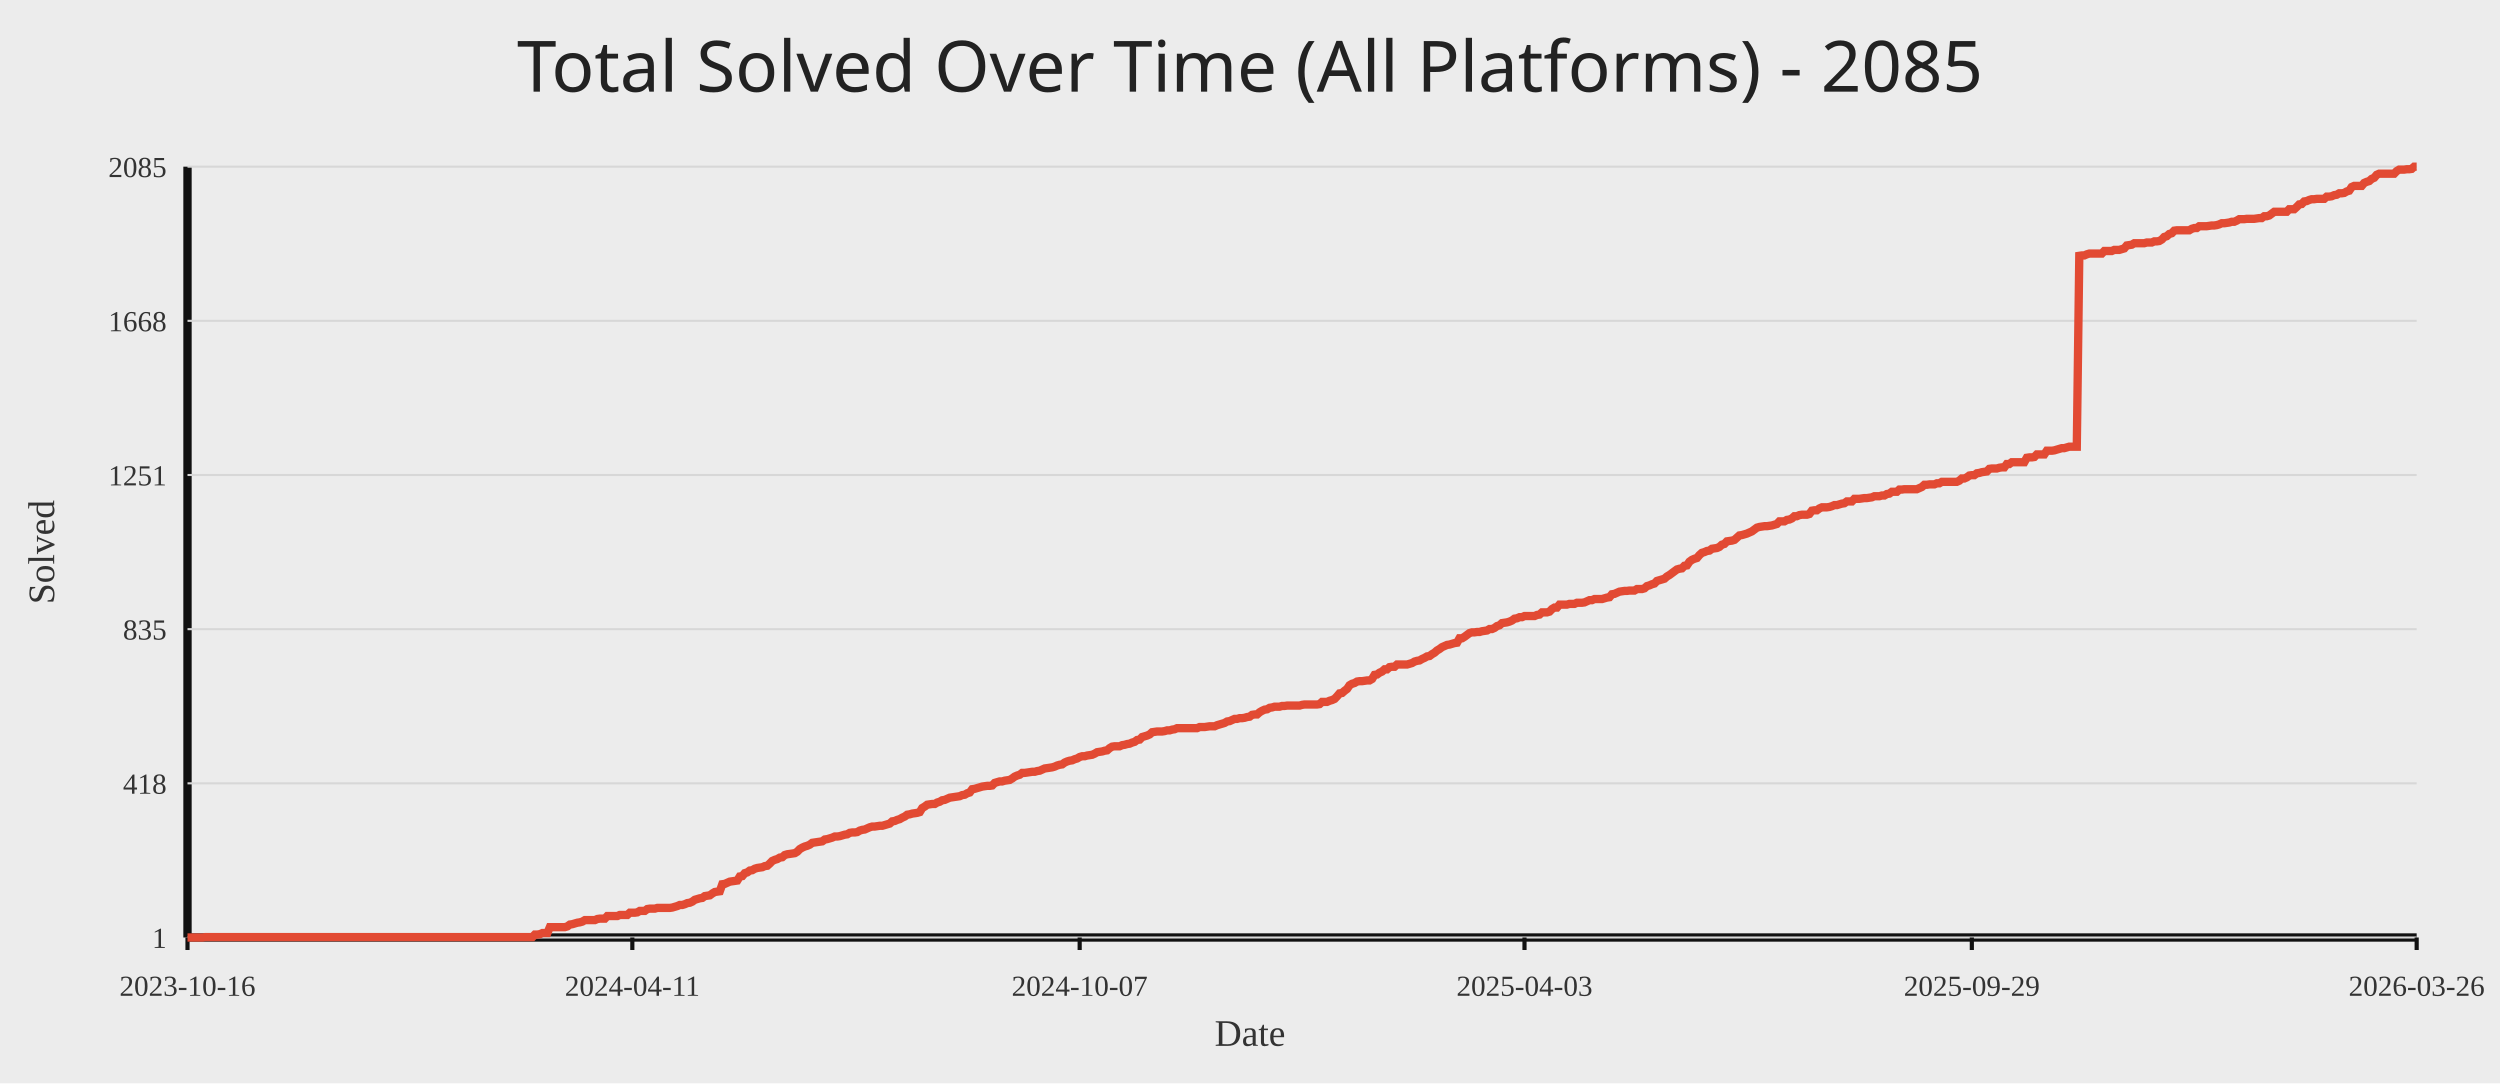
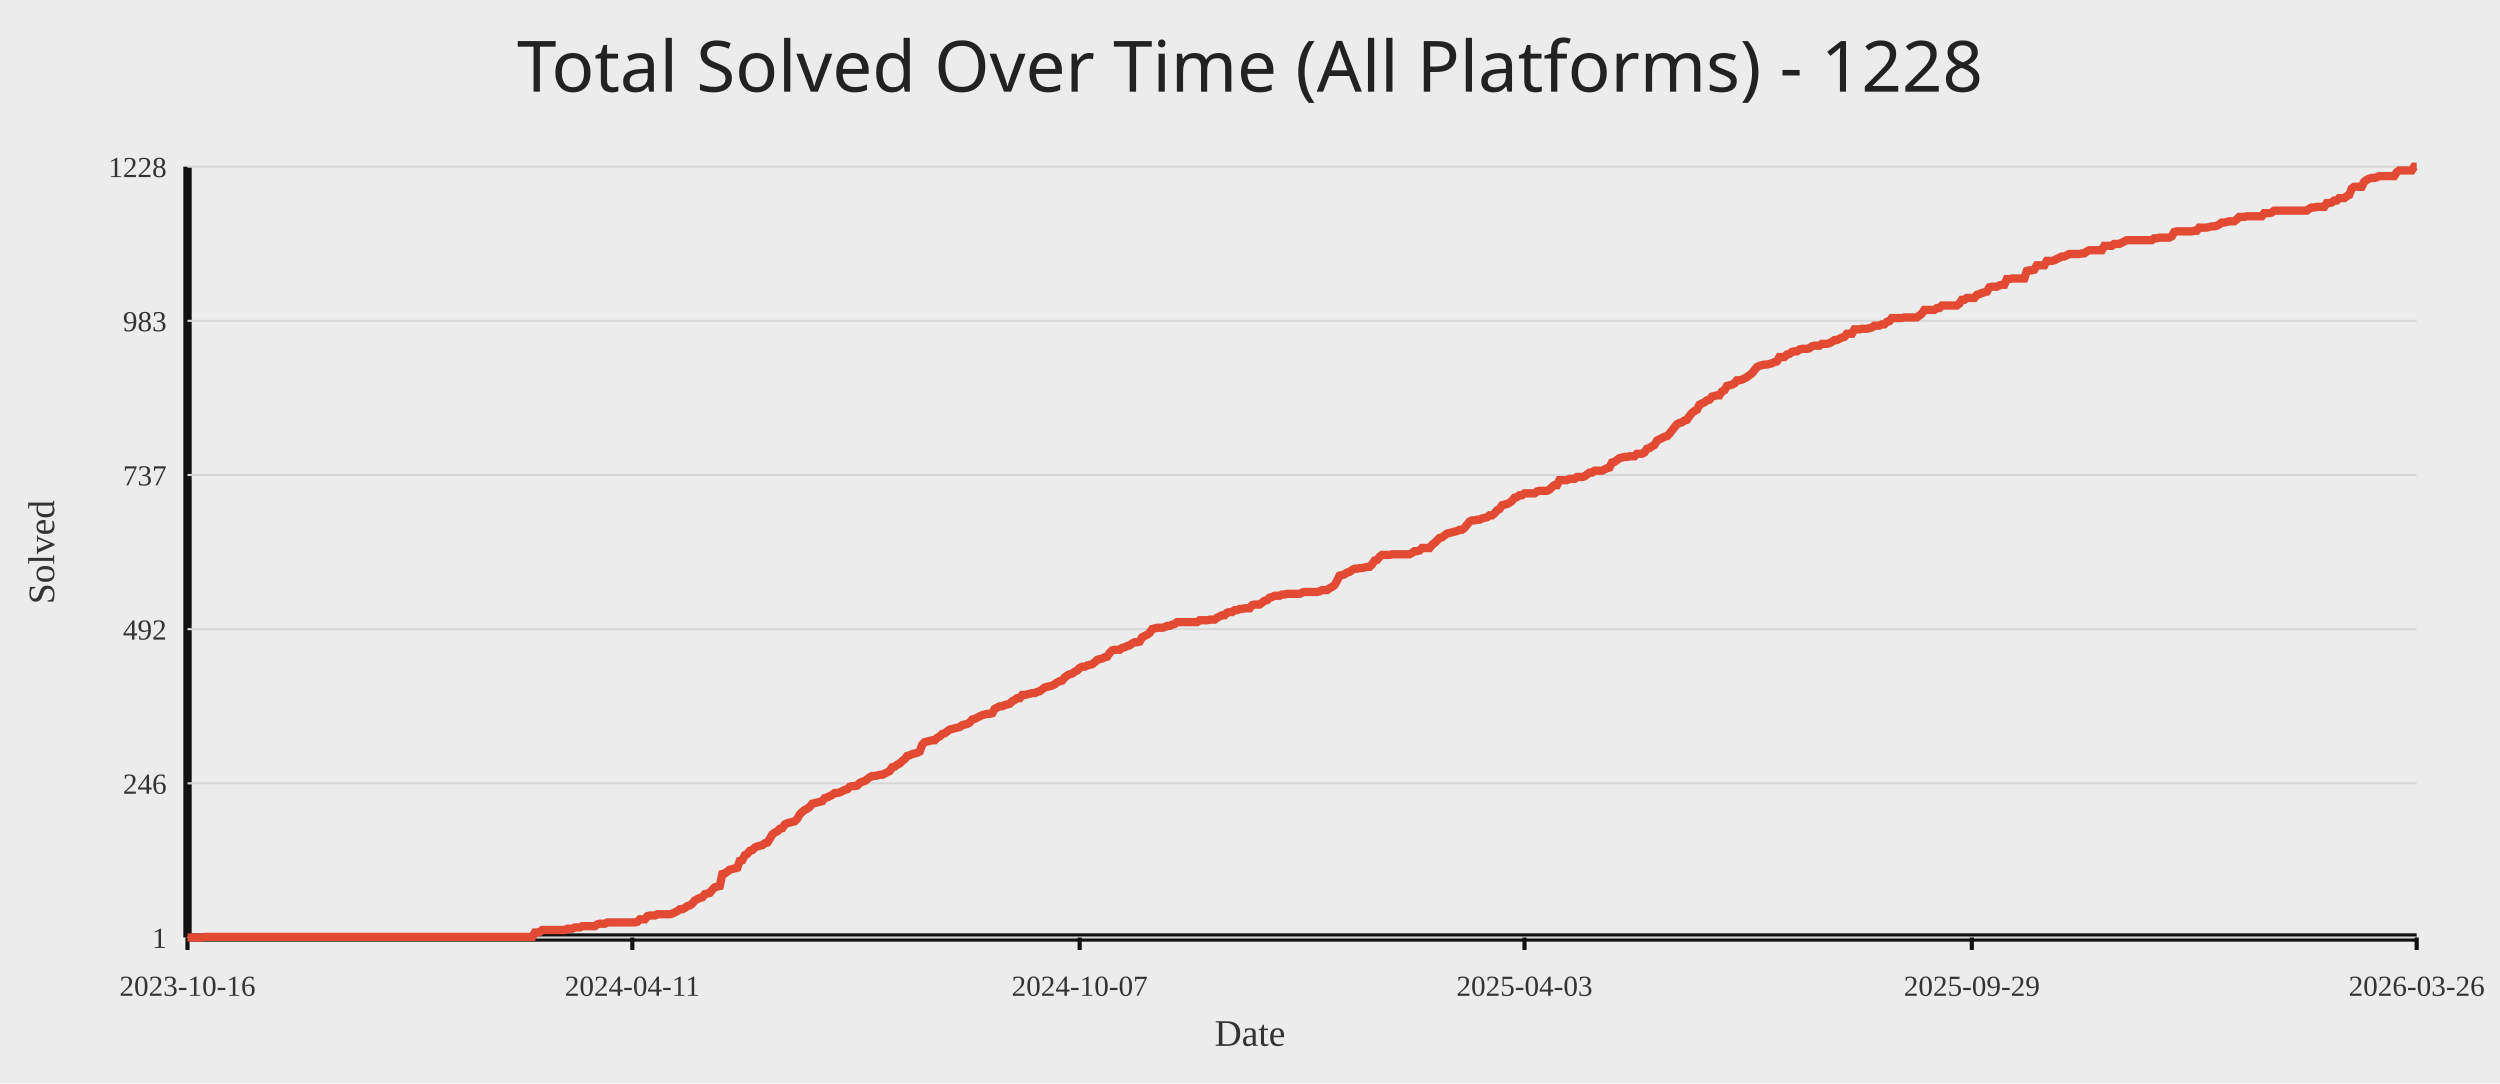
<svg xmlns="http://www.w3.org/2000/svg" width="1200" height="520">
  <rect width="100%" height="100%" fill="#ececec" />
-   <text x="50%" y="44" text-anchor="middle" fill="#222" font-size="34" font-family="Comic Sans MS, Segoe UI">Total Solved Over Time (All Platforms) - 2085</text>
+   <text x="50%" y="44" text-anchor="middle" fill="#222" font-size="34" font-family="Comic Sans MS, Segoe UI">Total Solved Over Time (All Platforms) - 1228</text>
  <line x1="90" y1="450" x2="1160" y2="450" stroke="#111" stroke-width="4" />
  <line x1="90" y1="80" x2="90" y2="450" stroke="#111" stroke-width="4" />
  <line x1="90" y1="450.00" x2="1160" y2="450.00" stroke="#d7d7d7" stroke-width="1" />
  <text x="80" y="455.00" text-anchor="end" fill="#333" font-size="14">1</text>
  <line x1="90" y1="376.00" x2="1160" y2="376.00" stroke="#d7d7d7" stroke-width="1" />
-   <text x="80" y="381.00" text-anchor="end" fill="#333" font-size="14">418</text>
+   <text x="80" y="381.00" text-anchor="end" fill="#333" font-size="14">246</text>
  <line x1="90" y1="302.00" x2="1160" y2="302.00" stroke="#d7d7d7" stroke-width="1" />
-   <text x="80" y="307.00" text-anchor="end" fill="#333" font-size="14">835</text>
+   <text x="80" y="307.00" text-anchor="end" fill="#333" font-size="14">492</text>
  <line x1="90" y1="228.00" x2="1160" y2="228.00" stroke="#d7d7d7" stroke-width="1" />
-   <text x="80" y="233.00" text-anchor="end" fill="#333" font-size="14">1251</text>
+   <text x="80" y="233.00" text-anchor="end" fill="#333" font-size="14">737</text>
  <line x1="90" y1="154.00" x2="1160" y2="154.00" stroke="#d7d7d7" stroke-width="1" />
-   <text x="80" y="159.00" text-anchor="end" fill="#333" font-size="14">1668</text>
+   <text x="80" y="159.00" text-anchor="end" fill="#333" font-size="14">983</text>
  <line x1="90" y1="80.00" x2="1160" y2="80.00" stroke="#d7d7d7" stroke-width="1" />
-   <text x="80" y="85.00" text-anchor="end" fill="#333" font-size="14">2085</text>
+   <text x="80" y="85.00" text-anchor="end" fill="#333" font-size="14">1228</text>
  <line x1="90.00" y1="450" x2="90.00" y2="456" stroke="#111" stroke-width="2" />
  <text x="90.00" y="478" text-anchor="middle" fill="#333" font-size="14">2023-10-16</text>
  <line x1="303.52" y1="450" x2="303.52" y2="456" stroke="#111" stroke-width="2" />
  <text x="303.52" y="478" text-anchor="middle" fill="#333" font-size="14">2024-04-11</text>
  <line x1="518.24" y1="450" x2="518.24" y2="456" stroke="#111" stroke-width="2" />
  <text x="518.24" y="478" text-anchor="middle" fill="#333" font-size="14">2024-10-07</text>
  <line x1="731.76" y1="450" x2="731.76" y2="456" stroke="#111" stroke-width="2" />
  <text x="731.76" y="478" text-anchor="middle" fill="#333" font-size="14">2025-04-03</text>
  <line x1="946.48" y1="450" x2="946.48" y2="456" stroke="#111" stroke-width="2" />
  <text x="946.48" y="478" text-anchor="middle" fill="#333" font-size="14">2025-09-29</text>
  <line x1="1160.00" y1="450" x2="1160.00" y2="456" stroke="#111" stroke-width="2" />
  <text x="1160.00" y="478" text-anchor="middle" fill="#333" font-size="14">2026-03-26</text>
-   <polyline fill="none" stroke="#e24a33" stroke-width="4" points="90.00,450.00 91.20,450.00 92.40,450.00 93.60,450.00 94.80,450.00 96.00,450.00 97.20,450.00 98.40,449.82 99.60,449.82 100.80,449.82 102.00,449.82 103.20,449.82 104.39,449.82 105.59,449.82 106.79,449.82 107.99,449.82 109.19,449.82 110.39,449.82 111.59,449.82 112.79,449.82 113.99,449.82 115.19,449.82 116.39,449.82 117.59,449.82 118.79,449.82 119.99,449.82 121.19,449.82 122.39,449.82 123.59,449.82 124.79,449.82 125.99,449.82 127.19,449.82 128.39,449.82 129.59,449.82 130.78,449.82 131.98,449.82 133.18,449.82 134.38,449.82 135.58,449.82 136.78,449.82 137.98,449.82 139.18,449.82 140.38,449.82 141.58,449.82 142.78,449.82 143.98,449.82 145.18,449.82 146.38,449.82 147.58,449.82 148.78,449.82 149.98,449.82 151.18,449.82 152.38,449.82 153.58,449.82 154.78,449.82 155.98,449.82 157.17,449.82 158.37,449.82 159.57,449.82 160.77,449.82 161.97,449.82 163.17,449.82 164.37,449.82 165.57,449.82 166.77,449.82 167.97,449.82 169.17,449.82 170.37,449.82 171.57,449.82 172.77,449.82 173.97,449.82 175.17,449.82 176.37,449.82 177.57,449.82 178.77,449.82 179.97,449.82 181.17,449.82 182.37,449.82 183.57,449.82 184.76,449.82 185.96,449.82 187.16,449.82 188.36,449.82 189.56,449.82 190.76,449.82 191.96,449.82 193.16,449.82 194.36,449.82 195.56,449.82 196.76,449.82 197.96,449.82 199.16,449.82 200.36,449.82 201.56,449.82 202.76,449.82 203.96,449.82 205.16,449.82 206.36,449.82 207.56,449.82 208.76,449.82 209.96,449.82 211.15,449.82 212.35,449.82 213.55,449.82 214.75,449.82 215.95,449.82 217.15,449.82 218.35,449.82 219.55,449.82 220.75,449.82 221.95,449.82 223.15,449.82 224.35,449.82 225.55,449.82 226.75,449.82 227.95,449.82 229.15,449.82 230.35,449.82 231.55,449.82 232.75,449.82 233.95,449.82 235.15,449.82 236.35,449.82 237.54,449.82 238.74,449.82 239.94,449.82 241.14,449.82 242.34,449.82 243.54,449.82 244.74,449.82 245.94,449.82 247.14,449.82 248.34,449.82 249.54,449.82 250.74,449.82 251.94,449.82 253.14,449.82 254.34,449.82 255.54,449.82 256.74,448.58 257.94,448.58 259.14,448.40 260.34,447.87 261.54,447.87 262.74,447.87 263.93,445.03 265.13,445.03 266.33,445.03 267.53,445.03 268.73,445.03 269.93,445.03 271.13,445.03 272.33,444.67 273.53,443.79 274.73,443.61 275.93,443.25 277.13,442.90 278.33,442.72 279.53,442.37 280.73,441.66 281.93,441.66 283.13,441.66 284.33,441.66 285.53,441.66 286.73,441.12 287.93,440.95 289.13,440.95 290.33,440.95 291.52,439.70 292.72,439.70 293.92,439.70 295.12,439.70 296.32,439.70 297.52,439.17 298.72,439.17 299.92,439.17 301.12,439.17 302.32,438.10 303.52,438.10 304.72,438.10 305.92,437.93 307.12,437.22 308.32,437.22 309.52,437.22 310.72,436.33 311.92,436.15 313.12,436.15 314.32,436.15 315.52,435.80 316.72,435.80 317.91,435.80 319.11,435.80 320.31,435.80 321.51,435.80 322.71,435.62 323.91,435.26 325.11,434.91 326.31,434.38 327.51,434.38 328.71,434.02 329.91,433.49 331.11,433.31 332.31,432.78 333.51,431.89 334.71,431.54 335.91,431.18 337.11,431.00 338.31,430.12 339.51,429.94 340.71,429.76 341.91,428.87 343.11,428.16 344.30,427.98 345.50,427.81 346.70,424.43 347.90,424.26 349.10,423.72 350.30,423.19 351.50,423.01 352.70,422.84 353.90,422.66 355.10,420.71 356.30,420.53 357.50,419.11 358.70,418.75 359.90,417.86 361.10,417.69 362.30,416.98 363.50,416.62 364.70,416.44 365.90,416.27 367.10,415.73 368.30,415.56 369.50,414.49 370.70,413.25 371.89,412.72 373.09,412.36 374.29,411.65 375.49,411.47 376.69,410.41 377.89,410.05 379.09,409.88 380.29,409.70 381.49,409.52 382.69,408.81 383.89,407.57 385.09,406.86 386.29,406.32 387.49,405.97 388.69,405.44 389.89,404.55 391.09,404.37 392.29,404.19 393.49,404.02 394.69,403.84 395.89,402.95 397.09,402.77 398.28,402.42 399.48,402.06 400.68,401.53 401.88,401.53 403.08,401.35 404.28,401.00 405.48,400.64 406.68,400.47 407.88,399.76 409.08,399.58 410.28,399.58 411.48,399.40 412.68,398.69 413.88,398.33 415.08,398.16 416.28,397.62 417.48,397.09 418.68,396.74 419.88,396.74 421.08,396.56 422.28,396.38 423.48,396.38 424.67,396.03 425.87,395.67 427.07,395.32 428.27,394.25 429.47,394.07 430.67,393.54 431.87,393.19 433.07,392.48 434.27,391.94 435.47,391.06 436.67,390.88 437.87,390.52 439.07,390.35 440.27,390.17 441.47,389.81 442.67,387.86 443.87,387.15 445.07,386.26 446.27,386.08 447.47,385.91 448.67,385.91 449.87,385.20 451.07,384.84 452.26,384.13 453.46,383.95 454.66,383.42 455.86,382.89 457.06,382.71 458.26,382.53 459.46,382.36 460.66,382.18 461.86,381.65 463.06,381.47 464.26,380.76 465.46,380.40 466.66,378.81 467.86,378.63 469.06,378.27 470.26,377.92 471.46,377.56 472.66,377.38 473.86,377.21 475.06,377.21 476.26,377.03 477.46,375.79 478.65,375.43 479.85,375.08 481.05,375.08 482.25,374.72 483.45,374.54 484.65,374.37 485.85,373.66 487.05,372.77 488.25,372.24 489.45,371.88 490.65,370.99 491.85,370.99 493.05,370.82 494.25,370.64 495.45,370.46 496.65,370.46 497.85,370.11 499.05,369.93 500.25,369.40 501.45,368.86 502.65,368.69 503.85,368.51 505.04,368.33 506.24,367.98 507.44,367.44 508.64,367.09 509.84,366.91 511.04,366.02 512.24,365.49 513.44,365.13 514.64,364.96 515.84,364.42 517.04,364.07 518.24,363.36 519.44,363.00 520.64,363.00 521.84,362.65 523.04,362.47 524.24,362.29 525.44,361.76 526.64,361.05 527.84,360.87 529.04,360.70 530.24,360.34 531.43,360.16 532.63,359.10 533.83,358.39 535.03,358.21 536.23,358.21 537.43,358.21 538.63,357.68 539.83,357.50 541.03,357.14 542.23,356.97 543.43,356.43 544.63,356.08 545.83,355.19 547.03,355.01 548.23,353.77 549.43,353.42 550.63,353.06 551.83,352.53 553.03,351.46 554.23,351.29 555.43,351.11 556.63,351.11 557.83,351.11 559.02,350.93 560.22,350.58 561.42,350.58 562.62,350.22 563.82,350.04 565.02,349.51 566.22,349.51 567.42,349.51 568.62,349.51 569.82,349.51 571.02,349.51 572.22,349.51 573.42,349.51 574.62,349.51 575.82,348.98 577.02,348.98 578.22,348.98 579.42,348.80 580.62,348.62 581.82,348.62 583.02,348.62 584.22,348.09 585.41,347.74 586.61,347.38 587.81,347.02 589.01,346.31 590.21,346.14 591.41,345.60 592.61,345.07 593.81,345.07 595.01,344.72 596.21,344.72 597.41,344.54 598.61,344.18 599.81,344.01 601.01,343.12 602.21,342.94 603.41,342.94 604.61,341.88 605.81,341.17 607.01,340.63 608.21,340.46 609.41,339.75 610.61,339.57 611.80,339.21 613.00,339.21 614.20,339.21 615.40,338.86 616.60,338.86 617.80,338.68 619.00,338.68 620.20,338.68 621.40,338.68 622.60,338.68 623.80,338.68 625.00,338.33 626.20,338.15 627.40,338.15 628.60,338.15 629.80,338.15 631.00,338.15 632.20,338.15 633.40,337.97 634.60,336.90 635.80,336.90 637.00,336.90 638.20,336.37 639.39,336.02 640.59,335.48 641.79,334.24 642.99,332.82 644.19,332.64 645.39,331.58 646.59,330.69 647.79,328.92 648.99,328.21 650.19,327.85 651.39,327.14 652.59,326.96 653.79,326.96 654.99,326.79 656.19,326.61 657.39,326.61 658.59,325.90 659.79,323.94 660.99,323.77 662.19,322.88 663.39,322.35 664.59,321.28 665.78,321.28 666.98,320.22 668.18,320.04 669.38,320.04 670.58,318.97 671.78,318.97 672.98,318.97 674.18,318.97 675.38,318.97 676.58,318.62 677.78,318.26 678.98,317.55 680.18,317.20 681.38,317.02 682.58,316.31 683.78,315.78 684.98,315.07 686.18,314.89 687.38,314.00 688.58,313.29 689.78,312.23 690.98,311.52 692.17,310.63 693.37,310.10 694.57,309.56 695.77,309.39 696.97,309.03 698.17,308.68 699.37,308.50 700.57,306.37 701.77,306.37 702.97,305.66 704.17,304.77 705.37,303.88 706.57,303.53 707.77,303.53 708.97,303.35 710.17,303.35 711.37,302.99 712.57,302.82 713.77,302.64 714.97,301.93 716.17,301.93 717.37,301.40 718.57,300.51 719.76,300.15 720.96,299.09 722.16,298.91 723.36,298.73 724.56,298.38 725.76,297.85 726.96,296.96 728.16,296.78 729.36,296.25 730.56,296.25 731.76,295.71 732.96,295.71 734.16,295.71 735.36,295.71 736.56,295.71 737.76,295.18 738.96,295.00 740.16,293.94 741.36,293.94 742.56,293.94 743.76,293.58 744.96,292.34 746.15,291.63 747.35,291.63 748.55,290.21 749.75,290.21 750.95,290.21 752.15,290.21 753.35,289.86 754.55,289.86 755.75,289.86 756.95,289.32 758.15,289.32 759.35,289.32 760.55,289.15 761.75,288.61 762.95,288.08 764.15,288.08 765.35,287.55 766.55,287.55 767.75,287.55 768.95,287.55 770.15,287.19 771.35,286.84 772.54,286.66 773.74,285.24 774.94,285.06 776.14,284.53 777.34,284.00 778.54,283.82 779.74,283.64 780.94,283.64 782.14,283.46 783.34,283.46 784.54,283.46 785.74,282.75 786.94,282.75 788.14,282.75 789.34,282.40 790.54,281.33 791.74,280.98 792.94,280.45 794.14,280.09 795.34,278.85 796.54,278.49 797.74,278.14 798.93,277.78 800.13,276.72 801.33,276.01 802.53,275.12 803.73,274.23 804.93,273.34 806.13,272.99 807.33,272.81 808.53,271.57 809.73,271.39 810.93,269.62 812.13,268.73 813.33,268.20 814.53,267.84 815.73,266.42 816.93,265.36 818.13,265.00 819.33,264.47 820.53,264.29 821.73,263.40 822.93,263.22 824.13,263.05 825.33,262.51 826.52,261.45 827.72,261.09 828.92,259.85 830.12,259.67 831.32,259.50 832.52,259.14 833.72,258.08 834.92,257.01 836.12,256.83 837.32,256.48 838.52,256.12 839.72,255.59 840.92,255.06 842.12,254.17 843.32,253.28 844.52,252.93 845.72,252.75 846.92,252.57 848.12,252.57 849.32,252.39 850.52,252.22 851.72,251.86 852.91,251.51 854.11,250.26 855.31,250.26 856.51,250.26 857.71,249.55 858.91,249.38 860.11,248.84 861.31,247.78 862.51,247.78 863.71,247.25 864.91,247.07 866.11,247.07 867.31,247.07 868.51,246.71 869.71,245.12 870.91,244.94 872.11,244.94 873.31,244.05 874.51,243.52 875.71,243.52 876.91,243.52 878.11,243.34 879.30,242.98 880.50,242.45 881.70,242.45 882.90,242.10 884.10,241.74 885.30,241.56 886.50,240.68 887.70,240.68 888.90,240.68 890.10,239.43 891.30,239.43 892.50,239.43 893.70,239.26 894.90,239.08 896.10,239.08 897.30,238.90 898.50,238.72 899.70,238.19 900.90,238.19 902.10,238.19 903.30,237.84 904.50,237.84 905.70,237.13 906.89,236.95 908.09,236.06 909.29,236.06 910.49,236.06 911.69,235.00 912.89,235.00 914.09,234.82 915.29,234.82 916.49,234.82 917.69,234.82 918.89,234.82 920.09,234.82 921.29,234.29 922.49,233.75 923.69,232.69 924.89,232.69 926.09,232.51 927.29,232.51 928.49,232.51 929.69,231.98 930.89,231.98 932.09,231.27 933.28,231.27 934.48,231.27 935.68,231.27 936.88,231.27 938.08,231.27 939.28,231.27 940.48,230.73 941.68,229.67 942.88,229.67 944.08,229.14 945.28,228.25 946.48,228.07 947.68,228.07 948.88,227.18 950.08,227.01 951.28,226.65 952.48,226.47 953.68,226.30 954.88,225.05 956.08,224.88 957.28,224.88 958.48,224.88 959.67,224.52 960.87,224.34 962.07,224.34 963.27,222.74 964.47,222.74 965.67,221.86 966.87,221.86 968.07,221.86 969.27,221.86 970.47,221.86 971.67,221.86 972.87,219.73 974.07,219.55 975.27,219.55 976.47,219.37 977.67,218.13 978.87,218.13 980.07,218.13 981.27,218.13 982.47,216.35 983.67,216.35 984.87,216.35 986.07,216.18 987.26,215.82 988.46,215.47 989.66,215.11 990.86,215.11 992.06,214.76 993.26,214.40 994.46,214.40 995.66,214.40 996.86,214.40 998.06,122.79 999.26,122.61 1000.46,122.61 1001.66,122.08 1002.86,121.72 1004.06,121.72 1005.26,121.72 1006.46,121.72 1007.66,121.72 1008.86,121.72 1010.06,120.48 1011.26,120.48 1012.46,120.48 1013.65,120.48 1014.85,119.95 1016.05,119.95 1017.25,119.95 1018.45,119.59 1019.65,119.24 1020.85,117.82 1022.05,117.64 1023.25,117.46 1024.45,116.75 1025.65,116.75 1026.85,116.75 1028.05,116.75 1029.25,116.75 1030.45,116.40 1031.65,116.40 1032.85,116.40 1034.05,115.86 1035.25,115.86 1036.45,115.69 1037.65,114.98 1038.85,113.73 1040.04,113.38 1041.24,112.31 1042.44,111.96 1043.64,110.71 1044.84,110.54 1046.04,110.54 1047.24,110.54 1048.44,110.54 1049.64,110.54 1050.84,110.54 1052.04,109.83 1053.24,109.47 1054.44,109.47 1055.64,108.58 1056.84,108.58 1058.04,108.58 1059.24,108.58 1060.44,108.41 1061.64,108.23 1062.84,108.23 1064.04,108.05 1065.24,107.70 1066.43,107.16 1067.63,107.16 1068.83,106.99 1070.03,106.81 1071.23,106.45 1072.43,106.45 1073.63,105.92 1074.83,105.21 1076.03,105.21 1077.23,105.21 1078.43,105.03 1079.63,105.03 1080.83,105.03 1082.03,105.03 1083.23,104.86 1084.43,104.68 1085.63,104.68 1086.83,103.79 1088.03,103.79 1089.23,103.44 1090.43,102.55 1091.63,101.66 1092.83,101.66 1094.02,101.66 1095.22,101.66 1096.42,101.66 1097.62,101.66 1098.82,100.42 1100.02,100.42 1101.22,100.42 1102.42,99.35 1103.62,98.11 1104.82,97.93 1106.02,96.69 1107.22,96.51 1108.42,95.98 1109.62,95.62 1110.82,95.62 1112.02,95.45 1113.22,95.45 1114.42,95.45 1115.62,95.45 1116.82,94.38 1118.02,94.38 1119.22,94.20 1120.41,93.67 1121.61,93.49 1122.81,92.78 1124.01,92.78 1125.21,92.61 1126.41,91.90 1127.61,91.54 1128.81,89.76 1130.01,89.23 1131.21,89.23 1132.41,89.23 1133.61,89.23 1134.81,87.81 1136.01,87.28 1137.21,86.92 1138.41,85.86 1139.61,85.33 1140.81,83.91 1142.01,83.37 1143.21,83.37 1144.41,83.37 1145.61,83.37 1146.80,83.37 1148.00,83.37 1149.20,83.37 1150.40,82.13 1151.60,81.42 1152.80,81.42 1154.00,81.42 1155.20,81.24 1156.40,81.24 1157.60,81.07 1158.80,80.00 1160.00,80.00" />
+   <polyline fill="none" stroke="#e24a33" stroke-width="4" points="90.00,450.00 91.20,450.00 92.40,450.00 93.60,450.00 94.80,450.00 96.00,450.00 97.20,450.00 98.40,449.70 99.60,449.70 100.80,449.70 102.00,449.70 103.20,449.70 104.39,449.70 105.59,449.70 106.79,449.70 107.99,449.70 109.19,449.70 110.39,449.70 111.59,449.70 112.79,449.70 113.99,449.70 115.19,449.70 116.39,449.70 117.59,449.70 118.79,449.70 119.99,449.70 121.19,449.70 122.39,449.70 123.59,449.70 124.79,449.70 125.99,449.70 127.19,449.70 128.39,449.70 129.59,449.70 130.78,449.70 131.98,449.70 133.18,449.70 134.38,449.70 135.58,449.70 136.78,449.70 137.98,449.70 139.18,449.70 140.38,449.70 141.58,449.70 142.78,449.70 143.98,449.70 145.18,449.70 146.38,449.70 147.58,449.70 148.78,449.70 149.98,449.70 151.18,449.70 152.38,449.70 153.58,449.70 154.78,449.70 155.98,449.70 157.17,449.70 158.37,449.70 159.57,449.70 160.77,449.70 161.97,449.70 163.17,449.70 164.37,449.70 165.57,449.70 166.77,449.70 167.97,449.70 169.17,449.70 170.37,449.70 171.57,449.70 172.77,449.70 173.97,449.70 175.17,449.70 176.37,449.70 177.57,449.70 178.77,449.70 179.97,449.70 181.17,449.70 182.37,449.70 183.57,449.70 184.76,449.70 185.96,449.70 187.16,449.70 188.36,449.70 189.56,449.70 190.76,449.70 191.96,449.70 193.16,449.70 194.36,449.70 195.56,449.70 196.76,449.70 197.96,449.70 199.16,449.70 200.36,449.70 201.56,449.70 202.76,449.70 203.96,449.70 205.16,449.70 206.36,449.70 207.56,449.70 208.76,449.70 209.96,449.70 211.15,449.70 212.35,449.70 213.55,449.70 214.75,449.70 215.95,449.70 217.15,449.70 218.35,449.70 219.55,449.70 220.75,449.70 221.95,449.70 223.15,449.70 224.35,449.70 225.55,449.70 226.75,449.70 227.95,449.70 229.15,449.70 230.35,449.70 231.55,449.70 232.75,449.70 233.95,449.70 235.15,449.70 236.35,449.70 237.54,449.70 238.74,449.70 239.94,449.70 241.14,449.70 242.34,449.70 243.54,449.70 244.74,449.70 245.94,449.70 247.14,449.70 248.34,449.70 249.54,449.70 250.74,449.70 251.94,449.70 253.14,449.70 254.34,449.70 255.54,449.70 256.74,447.59 257.94,447.59 259.14,447.29 260.34,446.38 261.54,446.38 262.74,446.38 263.93,446.38 265.13,446.38 266.33,446.38 267.53,446.38 268.73,446.38 269.93,446.38 271.13,446.38 272.33,445.78 273.53,445.78 274.73,445.78 275.93,445.18 277.13,445.18 278.33,445.18 279.53,444.57 280.73,444.57 281.93,444.57 283.13,444.57 284.33,444.57 285.53,444.57 286.73,443.67 287.93,443.37 289.13,443.37 290.33,443.37 291.52,442.76 292.72,442.76 293.92,442.76 295.12,442.76 296.32,442.76 297.52,442.76 298.72,442.76 299.92,442.76 301.12,442.76 302.32,442.76 303.52,442.76 304.72,442.76 305.92,442.46 307.12,441.26 308.32,441.26 309.52,441.26 310.72,439.75 311.92,439.45 313.12,439.45 314.32,439.45 315.52,438.84 316.72,438.84 317.91,438.84 319.11,438.84 320.31,438.84 321.51,438.84 322.71,438.54 323.91,437.94 325.11,437.33 326.31,436.43 327.51,436.43 328.71,435.83 329.91,434.92 331.11,434.62 332.31,433.72 333.51,432.21 334.71,431.61 335.91,431.00 337.11,430.70 338.31,429.19 339.51,428.89 340.71,428.59 341.91,427.08 343.11,425.88 344.30,425.57 345.50,425.27 346.70,419.54 347.90,419.24 349.10,418.34 350.30,417.43 351.50,417.13 352.70,416.83 353.90,416.53 355.10,413.21 356.30,412.91 357.50,410.50 358.70,409.89 359.90,408.39 361.10,408.08 362.30,406.88 363.50,406.28 364.70,405.97 365.90,405.67 367.10,404.77 368.30,404.47 369.50,402.66 370.70,400.55 371.89,399.64 373.09,399.04 374.29,397.83 375.49,397.53 376.69,395.72 377.89,395.12 379.09,394.82 380.29,394.52 381.49,394.21 382.69,393.01 383.89,390.90 385.09,389.69 386.29,388.79 387.49,388.18 388.69,387.28 389.89,385.77 391.09,385.47 392.29,385.17 393.49,384.87 394.69,384.56 395.89,383.06 397.09,382.75 398.28,382.15 399.48,381.55 400.68,380.64 401.88,380.64 403.08,380.34 404.28,379.74 405.48,379.14 406.68,378.83 407.88,377.63 409.08,377.33 410.28,377.33 411.48,377.03 412.68,375.82 413.88,375.22 415.08,374.91 416.28,374.01 417.48,373.11 418.68,372.50 419.88,372.50 421.08,372.20 422.28,371.90 423.48,371.90 424.67,371.30 425.87,370.69 427.07,370.09 428.27,368.28 429.47,367.98 430.67,367.07 431.87,366.47 433.07,365.26 434.27,364.36 435.47,362.85 436.67,362.55 437.87,361.95 439.07,361.65 440.27,361.34 441.47,360.74 442.67,357.42 443.87,356.22 445.07,355.92 446.27,355.62 447.47,355.31 448.67,355.31 449.87,354.11 451.07,353.50 452.26,352.30 453.46,352.00 454.66,351.09 455.86,350.19 457.06,349.89 458.26,349.58 459.46,349.28 460.66,348.98 461.86,348.08 463.06,347.78 464.26,347.47 465.46,346.87 466.66,345.36 467.86,345.06 469.06,344.46 470.26,343.85 471.46,343.25 472.66,342.95 473.86,342.65 475.06,342.65 476.26,342.35 477.46,340.24 478.65,339.63 479.85,339.03 481.05,339.03 482.25,338.43 483.45,338.13 484.65,337.82 485.85,336.62 487.05,336.01 488.25,335.11 489.45,335.11 490.65,333.60 491.85,333.60 493.05,333.30 494.25,333.00 495.45,332.70 496.65,332.70 497.85,332.09 499.05,331.79 500.25,330.89 501.45,329.98 502.65,329.68 503.85,329.38 505.04,329.08 506.24,328.48 507.44,327.57 508.64,326.97 509.84,326.67 511.04,325.16 512.24,324.25 513.44,323.65 514.64,323.35 515.84,322.44 517.04,321.84 518.24,320.64 519.44,320.03 520.64,320.03 521.84,319.43 523.04,319.13 524.24,318.83 525.44,317.92 526.64,316.72 527.84,316.41 529.04,316.11 530.24,315.51 531.43,315.21 532.63,313.40 533.83,312.19 535.03,311.89 536.23,311.89 537.43,311.89 538.63,310.99 539.83,310.68 541.03,310.08 542.23,309.78 543.43,308.88 544.63,308.27 545.83,308.27 547.03,307.97 548.23,305.86 549.43,305.26 550.63,304.65 551.83,303.75 553.03,301.94 554.23,301.64 555.43,301.34 556.63,301.34 557.83,301.34 559.02,301.04 560.22,300.43 561.42,300.43 562.62,299.83 563.82,299.53 565.02,298.62 566.22,298.62 567.42,298.62 568.62,298.62 569.82,298.62 571.02,298.62 572.22,298.62 573.42,298.62 574.62,298.62 575.82,297.72 577.02,297.72 578.22,297.72 579.42,297.72 580.62,297.42 581.82,297.42 583.02,297.42 584.22,296.51 585.41,295.91 586.61,295.31 587.81,295.31 589.01,294.10 590.21,293.80 591.41,293.80 592.61,292.89 593.81,292.89 595.01,292.29 596.21,292.29 597.41,291.99 598.61,291.99 599.81,291.99 601.01,290.48 602.21,290.18 603.41,290.18 604.61,290.18 605.81,289.27 607.01,288.37 608.21,288.07 609.41,286.86 610.61,286.56 611.80,285.96 613.00,285.96 614.20,285.96 615.40,285.35 616.60,285.35 617.80,285.05 619.00,285.05 620.20,285.05 621.40,285.05 622.60,285.05 623.80,285.05 625.00,284.45 626.20,284.15 627.40,284.15 628.60,284.15 629.80,284.15 631.00,284.15 632.20,284.15 633.40,283.85 634.60,283.24 635.80,283.24 637.00,283.24 638.20,282.34 639.39,281.74 640.59,280.83 641.79,278.72 642.99,276.31 644.19,276.01 645.39,275.70 646.59,274.80 647.79,274.50 648.99,273.59 650.19,272.99 651.39,272.99 652.59,272.69 653.79,272.69 654.99,272.39 656.19,272.09 657.39,272.09 658.59,270.88 659.79,269.07 660.99,268.77 662.19,267.26 663.39,266.36 664.59,266.36 665.78,266.36 666.98,266.36 668.18,266.06 669.38,266.06 670.58,266.06 671.78,266.06 672.98,266.06 674.18,266.06 675.38,266.06 676.58,266.06 677.78,265.45 678.98,264.55 680.18,264.55 681.38,264.25 682.58,263.04 683.78,263.04 684.98,263.04 686.18,263.04 687.38,261.53 688.58,260.63 689.78,259.42 690.98,258.22 692.17,257.91 693.37,257.01 694.57,256.10 695.77,255.80 696.97,255.50 698.17,255.20 699.37,254.90 700.57,254.30 701.77,254.30 702.97,253.39 704.17,251.88 705.37,250.37 706.57,249.77 707.77,249.77 708.97,249.47 710.17,249.47 711.37,248.87 712.57,248.57 713.77,248.26 714.97,247.36 716.17,247.36 717.37,246.45 718.57,244.95 719.76,244.34 720.96,242.53 722.16,242.23 723.36,241.93 724.56,241.33 725.76,240.42 726.96,238.92 728.16,238.61 729.36,237.71 730.56,237.71 731.76,236.81 732.96,236.81 734.16,236.81 735.36,236.81 736.56,236.81 737.76,235.90 738.96,235.60 740.16,235.60 741.36,235.60 742.56,235.60 743.76,235.00 744.96,233.79 746.15,232.89 747.35,232.89 748.55,230.47 749.75,230.47 750.95,230.47 752.15,230.47 753.35,229.87 754.55,229.87 755.75,229.87 756.95,228.96 758.15,228.96 759.35,228.96 760.55,228.66 761.75,227.76 762.95,226.85 764.15,226.85 765.35,225.95 766.55,225.95 767.75,225.95 768.95,225.95 770.15,225.35 771.35,224.74 772.54,224.44 773.74,222.03 774.94,221.73 776.14,220.82 777.34,219.92 778.54,219.62 779.74,219.32 780.94,219.32 782.14,219.01 783.34,219.01 784.54,219.01 785.74,217.81 786.94,217.81 788.14,217.81 789.34,217.20 790.54,215.40 791.74,215.09 792.94,214.19 794.14,213.59 795.34,211.48 796.54,210.87 797.74,210.27 798.93,209.67 800.13,209.36 801.33,208.16 802.53,206.65 803.73,205.14 804.93,203.63 806.13,203.03 807.33,202.73 808.53,201.83 809.73,201.52 810.93,199.71 812.13,198.21 813.33,197.30 814.53,196.70 815.73,194.29 816.93,193.68 818.13,193.08 819.33,192.18 820.53,191.87 821.73,190.37 822.93,190.07 824.13,189.76 825.33,189.76 826.52,187.95 827.72,187.35 828.92,185.24 830.12,184.94 831.32,184.64 832.52,184.03 833.72,182.53 834.92,182.53 836.12,182.22 837.32,181.62 838.52,181.02 839.72,180.11 840.92,179.21 842.12,177.70 843.32,176.19 844.52,175.59 845.72,175.29 846.92,174.99 848.12,174.99 849.32,174.69 850.52,174.38 851.72,173.78 852.91,173.48 854.11,171.37 855.31,171.37 856.51,171.37 857.71,170.16 858.91,169.86 860.11,168.96 861.31,168.66 862.51,168.66 863.71,167.75 864.91,167.45 866.11,167.45 867.31,167.45 868.51,167.15 869.71,166.24 870.91,165.94 872.11,165.94 873.31,165.94 874.51,165.04 875.71,165.04 876.91,165.04 878.11,164.74 879.30,164.13 880.50,163.23 881.70,163.23 882.90,162.62 884.10,162.02 885.30,161.72 886.50,160.21 887.70,160.21 888.90,160.21 890.10,158.10 891.30,158.10 892.50,158.10 893.70,157.80 894.90,157.80 896.10,157.80 897.30,157.50 898.50,157.20 899.70,156.29 900.90,156.29 902.10,156.29 903.30,155.69 904.50,155.69 905.70,154.48 906.89,154.18 908.09,152.67 909.29,152.67 910.49,152.67 911.69,152.67 912.89,152.67 914.09,152.37 915.29,152.37 916.49,152.37 917.69,152.37 918.89,152.37 920.09,152.37 921.29,151.47 922.49,150.56 923.69,148.75 924.89,148.75 926.09,148.75 927.29,148.75 928.49,148.75 929.69,147.85 930.89,147.85 932.09,146.64 933.28,146.64 934.48,146.64 935.68,146.64 936.88,146.64 938.08,146.64 939.28,146.64 940.48,145.74 941.68,143.93 942.88,143.93 944.08,143.02 945.28,143.02 946.48,143.02 947.68,143.02 948.88,141.52 950.08,141.21 951.28,140.61 952.48,140.31 953.68,140.01 954.88,137.90 956.08,137.60 957.28,137.60 958.48,137.60 959.67,136.99 960.87,136.69 962.07,136.69 963.27,133.98 964.47,133.98 965.67,133.68 966.87,133.68 968.07,133.68 969.27,133.68 970.47,133.68 971.67,133.68 972.87,130.06 974.07,129.76 975.27,129.76 976.47,129.45 977.67,127.34 978.87,127.34 980.07,127.34 981.27,127.34 982.47,125.23 983.67,125.23 984.87,125.23 986.07,124.93 987.26,124.33 988.46,123.72 989.66,123.12 990.86,123.12 992.06,122.52 993.26,121.92 994.46,121.92 995.66,121.92 996.86,121.92 998.06,121.92 999.26,121.61 1000.46,121.61 1001.66,120.71 1002.86,120.11 1004.06,120.11 1005.26,120.11 1006.46,120.11 1007.66,120.11 1008.86,120.11 1010.06,118.00 1011.26,118.00 1012.46,118.00 1013.65,118.00 1014.85,117.09 1016.05,117.09 1017.25,117.09 1018.45,116.49 1019.65,115.88 1020.85,115.28 1022.05,115.28 1023.25,115.28 1024.45,115.28 1025.65,115.28 1026.85,115.28 1028.05,115.28 1029.25,115.28 1030.45,115.28 1031.65,115.28 1032.85,115.28 1034.05,114.38 1035.25,114.38 1036.45,114.07 1037.65,114.07 1038.85,114.07 1040.04,114.07 1041.24,114.07 1042.44,113.47 1043.64,111.36 1044.84,111.06 1046.04,111.06 1047.24,111.06 1048.44,111.06 1049.64,111.06 1050.84,111.06 1052.04,111.06 1053.24,110.76 1054.44,110.76 1055.64,109.25 1056.84,109.25 1058.04,109.25 1059.24,109.25 1060.44,108.95 1061.64,108.65 1062.84,108.65 1064.04,108.35 1065.24,107.74 1066.43,106.84 1067.63,106.84 1068.83,106.54 1070.03,106.23 1071.23,106.23 1072.43,106.23 1073.63,105.33 1074.83,104.12 1076.03,104.12 1077.23,104.12 1078.43,103.82 1079.63,103.82 1080.83,103.82 1082.03,103.82 1083.23,103.82 1084.43,103.82 1085.63,103.82 1086.83,102.31 1088.03,102.31 1089.23,102.31 1090.43,102.01 1091.63,101.11 1092.83,101.11 1094.02,101.11 1095.22,101.11 1096.42,101.11 1097.62,101.11 1098.82,101.11 1100.02,101.11 1101.22,101.11 1102.42,101.11 1103.62,101.11 1104.82,101.11 1106.02,101.11 1107.22,101.11 1108.42,100.20 1109.62,99.60 1110.82,99.60 1112.02,99.30 1113.22,99.30 1114.42,99.30 1115.62,99.30 1116.82,97.49 1118.02,97.49 1119.22,97.19 1120.41,96.28 1121.61,96.28 1122.81,95.08 1124.01,95.08 1125.21,95.08 1126.41,94.17 1127.61,93.57 1128.81,90.55 1130.01,89.65 1131.21,89.65 1132.41,89.65 1133.61,89.65 1134.81,87.24 1136.01,86.33 1137.21,85.73 1138.41,85.43 1139.61,85.43 1140.81,85.13 1142.01,84.52 1143.21,84.52 1144.41,84.52 1145.61,84.52 1146.80,84.52 1148.00,84.52 1149.20,84.52 1150.40,82.71 1151.60,81.81 1152.80,81.81 1154.00,81.81 1155.20,81.81 1156.40,81.81 1157.60,81.81 1158.80,80.00 1160.00,80.00" />
  <text x="50%" y="502" text-anchor="middle" fill="#333" font-size="18">Date</text>
  <text x="26" y="265.00" transform="rotate(-90 26 265.00)" text-anchor="middle" fill="#333" font-size="18">Solved</text>
</svg>
